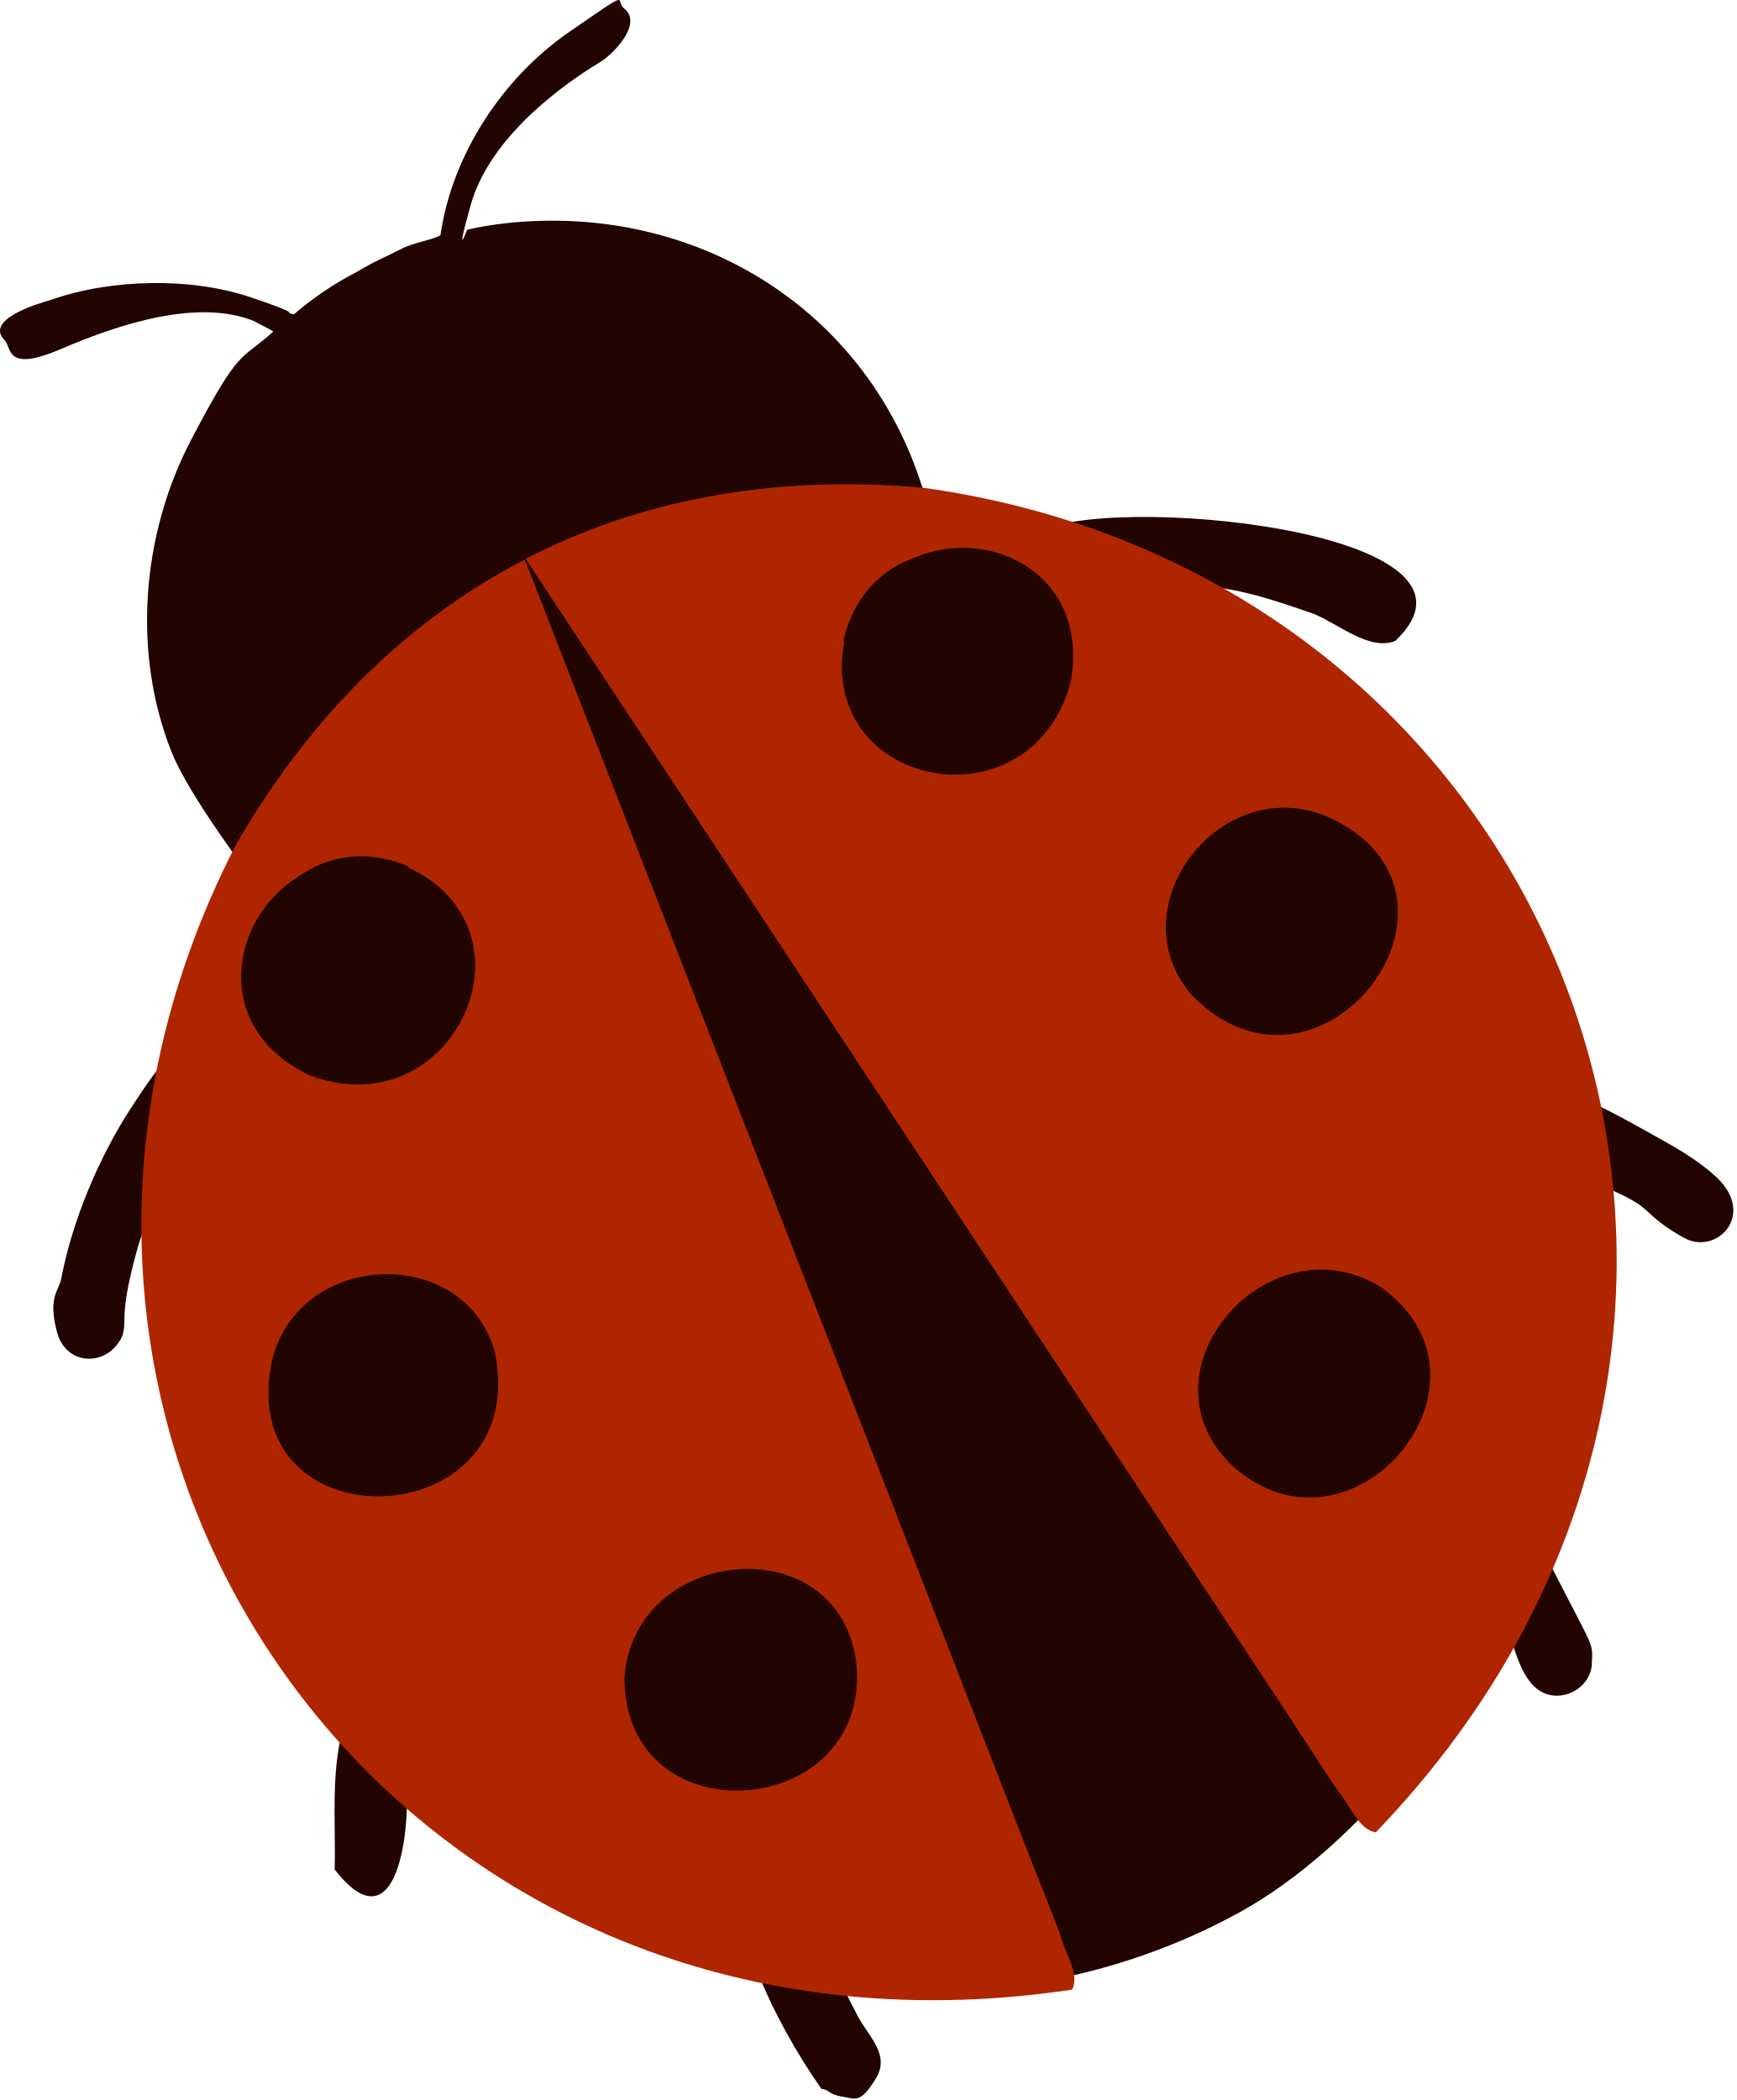
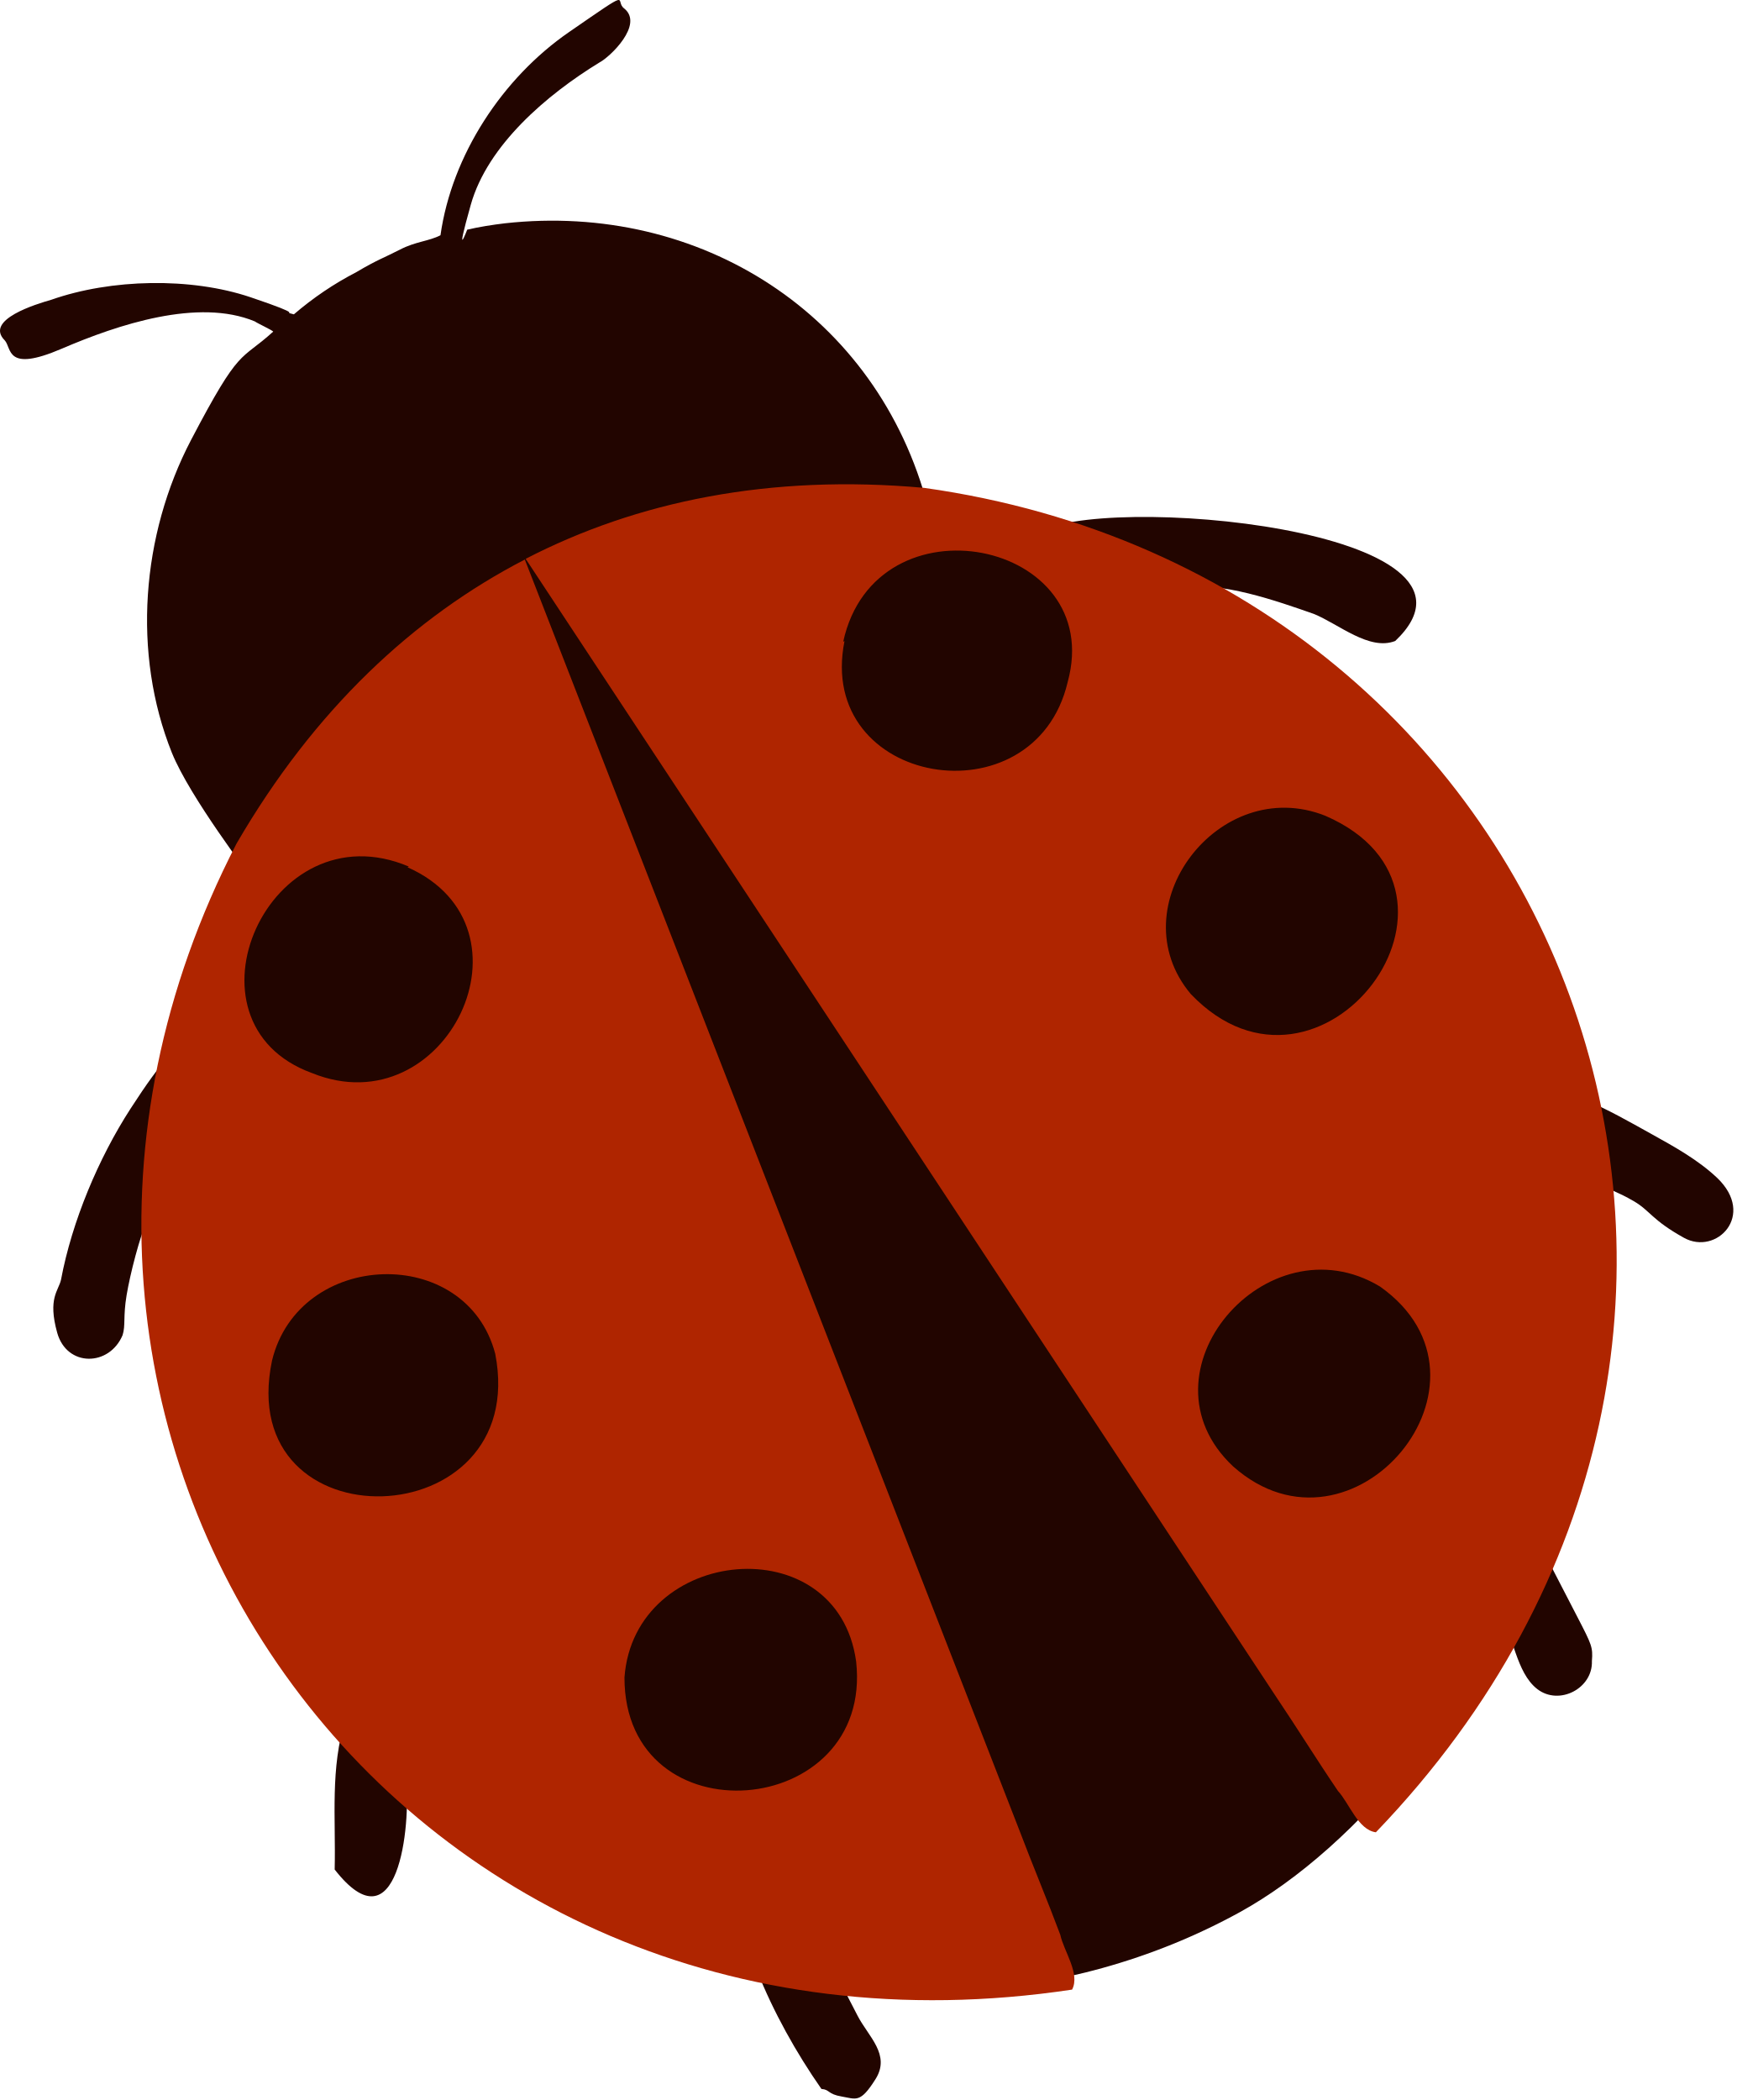
<svg xmlns="http://www.w3.org/2000/svg" width="373" height="451" viewBox="0 0 373 451" fill="none">
-   <path d="M326.024 195.486C374.391 280.849 316.862 382.75 266.295 410.659C190.653 452.239 88.074 415.063 51.9 338.255C15.726 261.446 40.282 160.672 116.8 121.469C193.318 82.267 281.688 117.237 326.024 195.486Z" fill="#220500" />
-   <path d="M180.453 425.675L184.205 432.933C186.514 437.399 191.341 441.271 188.045 446.512C184.75 451.753 183.894 450.78 180.798 450.258C177.703 449.736 178.25 448.745 176.424 448.628C170.98 440.831 166.083 432.042 162.59 423.236C168.08 424.289 174.973 425.324 180.597 425.954L180.453 425.675Z" fill="#220500" />
-   <path d="M329.734 329.756C332.765 335.618 335.795 341.48 338.825 347.342C341.856 353.204 342.144 353.763 341.905 356.716C342.128 362.614 334.881 366.361 330.198 362.768C325.515 359.175 325.118 350.891 322.117 347.136C324.576 342.327 327.987 335.258 329.879 330.036L329.734 329.756Z" fill="#220500" />
-   <path d="M201.088 115.747C200.501 113.928 199.904 111.406 199.308 108.885C188.478 67.437 150.237 43.342 108.468 47.955C105.805 48.27 102.864 48.73 100.345 49.324C100.345 49.324 97.502 56.807 101.112 43.975C104.722 31.143 117.485 20.301 128.759 13.411C130.989 12.258 138.331 5.279 134.071 1.822C131.802 0.165 136.531 -2.987 122.21 6.892C107.89 16.771 97.032 33.35 94.606 50.522C92.098 51.819 89.29 51.855 85.946 53.584C82.601 55.313 81.063 55.755 76.469 58.483C71.73 60.933 67.28 63.941 63.119 67.507C59.879 66.706 66.638 68.164 53.802 63.833C40.967 59.503 23.845 59.864 10.994 64.385C7.918 65.268 -3.406 68.645 1.008 73.084C2.576 74.75 1.107 80.108 13.247 74.894C25.387 69.679 42.574 63.978 54.717 69.02C55.285 69.434 58.534 70.938 58.679 71.217C51.471 77.773 51.7 74.117 41.037 94.486C30.373 114.856 28.344 140.313 36.927 161.698C40.853 171.342 53.721 188.037 54.154 188.874C56.076 185.758 58.555 182.354 61.437 177.681C91.953 131.484 145.097 107.195 200.078 113.793C200.078 113.793 200.367 114.351 200.944 115.468L201.088 115.747Z" fill="#220500" />
-   <path d="M222.411 114.629C235.76 105.605 325.014 113.588 299.663 137.659C294.078 139.838 287.539 134.022 282.174 131.843C274.415 129.133 261.858 124.658 253.879 126.306C243.707 121.66 233.265 117.861 222.411 114.629Z" fill="#220500" />
-   <path d="M44.888 218.779C41.776 227.109 39.376 236.132 37.389 244.588C35.402 253.043 36.796 252.323 35.431 255.15C34.067 257.978 32.828 259.68 31.733 261.661C29.965 265.758 27.968 273.512 27.191 278.158C26.414 282.805 27.002 284.623 26.329 286.74C23.477 293.52 14.353 293.638 12.284 286.218C10.214 278.798 12.579 277.222 13.107 274.827C15.457 262.292 21.163 248.731 28.033 238.105C34.903 227.479 38.362 223.921 44.743 218.5L44.888 218.779Z" fill="#220500" />
-   <path d="M340.353 236.187C345.295 238.231 349.824 240.842 354.776 243.588C359.727 246.334 364.679 249.081 368.805 252.961C377.2 261.002 368.619 269.683 361.686 265.839C354.753 261.994 354.445 260.031 350.906 257.969C347.368 255.907 345.82 255.646 343.695 254.268C343.367 250.901 341.904 246.705 341.297 243.481C340.691 240.257 341.219 237.862 340.632 236.043L340.353 236.187Z" fill="#220500" />
-   <path d="M87.187 381.917C88.316 392.299 85.46 418.891 71.88 401.503C72.145 390.4 70.873 379.739 74.234 369.158C77.802 373.327 83.062 378.036 87.043 381.638L87.187 381.917Z" fill="#220500" />
-   <path d="M58.434 292.909C52.1 318.469 84.422 332.181 100.702 312.799C109.195 303.103 108.735 287.776 99.606 279.054C86.477 266.031 62.597 274.839 58.706 292.061L58.995 292.619L58.434 292.909Z" fill="#220500" />
-   <path d="M134.273 361.24C134.351 392.329 180.054 392.049 183.662 362.592C185.948 328.513 136.711 328.143 134.265 360.537L134.554 361.095L134.273 361.24Z" fill="#220500" />
-   <path d="M218.857 392.861C221.767 400.553 224.958 408.101 227.724 415.514C228.47 419.02 232.053 423.889 230.259 427.292C83.522 449.379 -14.056 306.682 50.792 181.188C67.527 152.374 88.88 132.492 112.719 120.169M87.808 186.106C57.754 173.344 37.272 219.66 67.021 230.457C95.793 242.114 116.596 199.17 87.528 186.251L87.808 186.106ZM183.878 356.821C179.873 327.763 136.191 331.95 134.121 360.258C134.103 395.287 187.658 390.948 183.878 356.821ZM106.372 290.767C100.173 267.087 64.215 268.343 58.425 292.206C50.003 332.287 114.024 330.32 106.372 290.767Z" fill="#AF2500" />
-   <path d="M67.454 231.295C98.894 241.926 117.557 196.904 84.979 185.446C55.126 177.886 37.391 217.829 67.029 231.161L67.309 231.016L67.454 231.295Z" fill="#220500" />
-   <path d="M285.223 175.613C309.739 185.225 302.236 219.524 277.009 221.6C264.187 222.922 251.949 213.684 250.111 201.192C247.079 182.951 268.072 168.561 284.373 175.345L284.662 175.903L285.223 175.613Z" fill="#220500" />
-   <path d="M297.118 276.999C322.437 295.04 295.782 332.165 269.663 318.076C240.537 300.235 268.706 259.851 296.549 276.586L296.838 277.144L297.118 276.999Z" fill="#220500" />
-   <path d="M274.007 364.293C278.6 371.115 282.913 378.083 287.362 384.627C289.79 387.262 291.691 393.001 295.505 393.505C398.374 286.559 338.377 124.435 198.492 104.776C165.307 101.768 136.739 107.693 112.9 120.016M181.101 137.821C188.067 105.921 237.698 115.992 229.305 146.507C222.179 176.721 175.112 168.862 181.381 137.676L181.101 137.821ZM264.83 314.915C243.437 294.845 272.112 261.627 296.405 276.307C324.994 296.548 290.486 337.733 264.83 314.915ZM255.755 213.485C240.021 194.735 261.837 166.124 284.654 175.2C322.226 191.504 283.601 242.6 255.755 213.485Z" fill="#AF2500" />
-   <path d="M229.738 147.344C220.232 179.142 172.708 168.336 182.198 135.131C193.292 106.403 236.135 115.031 229.874 146.92L229.594 147.065L229.738 147.344Z" fill="#220500" />
+   <g class="ladybug-body">
+     <path d="M326.024 195.486C374.391 280.849 316.862 382.75 266.295 410.659C190.653 452.239 88.074 415.063 51.9 338.255C15.726 261.446 40.282 160.672 116.8 121.469C193.318 82.267 281.688 117.237 326.024 195.486Z" fill="#220500" />
+     <path d="M180.453 425.675L184.205 432.933C186.514 437.399 191.341 441.271 188.045 446.512C184.75 451.753 183.894 450.78 180.798 450.258C177.703 449.736 178.25 448.745 176.424 448.628C170.98 440.831 166.083 432.042 162.59 423.236C168.08 424.289 174.973 425.324 180.597 425.954L180.453 425.675Z" fill="#220500" />
+     <path d="M329.734 329.756C332.765 335.618 335.795 341.48 338.825 347.342C341.856 353.204 342.144 353.763 341.905 356.716C342.128 362.614 334.881 366.361 330.198 362.768C325.515 359.175 325.118 350.891 322.117 347.136C324.576 342.327 327.987 335.258 329.879 330.036L329.734 329.756Z" fill="#220500" />
+     <path d="M201.088 115.747C200.501 113.928 199.904 111.406 199.308 108.885C188.478 67.437 150.237 43.342 108.468 47.955C105.805 48.27 102.864 48.73 100.345 49.324C100.345 49.324 97.502 56.807 101.112 43.975C104.722 31.143 117.485 20.301 128.759 13.411C130.989 12.258 138.331 5.279 134.071 1.822C131.802 0.165 136.531 -2.987 122.21 6.892C107.89 16.771 97.032 33.35 94.606 50.522C92.098 51.819 89.29 51.855 85.946 53.584C82.601 55.313 81.063 55.755 76.469 58.483C71.73 60.933 67.28 63.941 63.119 67.507C59.879 66.706 66.638 68.164 53.802 63.833C40.967 59.503 23.845 59.864 10.994 64.385C7.918 65.268 -3.406 68.645 1.008 73.084C2.576 74.75 1.107 80.108 13.247 74.894C25.387 69.679 42.574 63.978 54.717 69.02C55.285 69.434 58.534 70.938 58.679 71.217C51.471 77.773 51.7 74.117 41.037 94.486C30.373 114.856 28.344 140.313 36.927 161.698C40.853 171.342 53.721 188.037 54.154 188.874C56.076 185.758 58.555 182.354 61.437 177.681C91.953 131.484 145.097 107.195 200.078 113.793C200.078 113.793 200.367 114.351 200.944 115.468L201.088 115.747Z" fill="#220500" />
+     <path d="M222.411 114.629C235.76 105.605 325.014 113.588 299.663 137.659C294.078 139.838 287.539 134.022 282.174 131.843C274.415 129.133 261.858 124.658 253.879 126.306C243.707 121.66 233.265 117.861 222.411 114.629Z" fill="#220500" />
+     <path d="M44.888 218.779C41.776 227.109 39.376 236.132 37.389 244.588C35.402 253.043 36.796 252.323 35.431 255.15C34.067 257.978 32.828 259.68 31.733 261.661C29.965 265.758 27.968 273.512 27.191 278.158C26.414 282.805 27.002 284.623 26.329 286.74C23.477 293.52 14.353 293.638 12.284 286.218C10.214 278.798 12.579 277.222 13.107 274.827C15.457 262.292 21.163 248.731 28.033 238.105C34.903 227.479 38.362 223.921 44.743 218.5L44.888 218.779Z" fill="#220500" />
+     <path d="M340.353 236.187C345.295 238.231 349.824 240.842 354.776 243.588C359.727 246.334 364.679 249.081 368.805 252.961C377.2 261.002 368.619 269.683 361.686 265.839C354.753 261.994 354.445 260.031 350.906 257.969C347.368 255.907 345.82 255.646 343.695 254.268C343.367 250.901 341.904 246.705 341.297 243.481C340.691 240.257 341.219 237.862 340.632 236.043L340.353 236.187Z" fill="#220500" />
+     <path d="M87.187 381.917C88.316 392.299 85.46 418.891 71.88 401.503C72.145 390.4 70.873 379.739 74.234 369.158C77.802 373.327 83.062 378.036 87.043 381.638L87.187 381.917Z" fill="#220500" />
+   </g>
+   <g class="wing-left">
+     <path d="M58.434 292.909C52.1 318.469 84.422 332.181 100.702 312.799C109.195 303.103 108.735 287.776 99.606 279.054C86.477 266.031 62.597 274.839 58.706 292.061L58.995 292.619L58.434 292.909Z" fill="#220500" />
+     <path d="M134.273 361.24C134.351 392.329 180.054 392.049 183.662 362.592C185.948 328.513 136.711 328.143 134.265 360.537L134.554 361.095L134.273 361.24Z" fill="#220500" />
+     <path d="M67.454 231.295C98.894 241.926 117.557 196.904 84.979 185.446C55.126 177.886 37.391 217.829 67.029 231.161L67.309 231.016L67.454 231.295Z" fill="#220500" />
+     <path d="M218.857 392.861C221.767 400.553 224.958 408.101 227.724 415.514C228.47 419.02 232.053 423.889 230.259 427.292C83.522 449.379 -14.056 306.682 50.792 181.188C67.527 152.374 88.88 132.492 112.719 120.169M87.808 186.106C57.754 173.344 37.272 219.66 67.021 230.457C95.793 242.114 116.596 199.17 87.528 186.251L87.808 186.106ZM183.878 356.821C179.873 327.763 136.191 331.95 134.121 360.258C134.103 395.287 187.658 390.948 183.878 356.821ZM106.372 290.767C100.173 267.087 64.215 268.343 58.425 292.206C50.003 332.287 114.024 330.32 106.372 290.767Z" fill="#AF2500" />
+   </g>
+   <g class="wing-right">
+     <path d="M285.223 175.613C309.739 185.225 302.236 219.524 277.009 221.6C264.187 222.922 251.949 213.684 250.111 201.192C247.079 182.951 268.072 168.561 284.373 175.345L284.662 175.903L285.223 175.613Z" fill="#220500" />
+     <path d="M297.118 276.999C322.437 295.04 295.782 332.165 269.663 318.076C240.537 300.235 268.706 259.851 296.549 276.586L296.838 277.144L297.118 276.999Z" fill="#220500" />
+     <path d="M229.738 147.344C220.232 179.142 172.708 168.336 182.198 135.131C193.292 106.403 236.135 115.031 229.874 146.92L229.594 147.065L229.738 147.344Z" fill="#220500" />
+     <path d="M274.007 364.293C278.6 371.115 282.913 378.083 287.362 384.627C289.79 387.262 291.691 393.001 295.505 393.505C398.374 286.559 338.377 124.435 198.492 104.776C165.307 101.768 136.739 107.693 112.9 120.016M181.101 137.821C188.067 105.921 237.698 115.992 229.305 146.507C222.179 176.721 175.112 168.862 181.381 137.676L181.101 137.821ZM264.83 314.915C243.437 294.845 272.112 261.627 296.405 276.307C324.994 296.548 290.486 337.733 264.83 314.915ZM255.755 213.485C240.021 194.735 261.837 166.124 284.654 175.2C322.226 191.504 283.601 242.6 255.755 213.485Z" fill="#AF2500" />
+   </g>
</svg>
